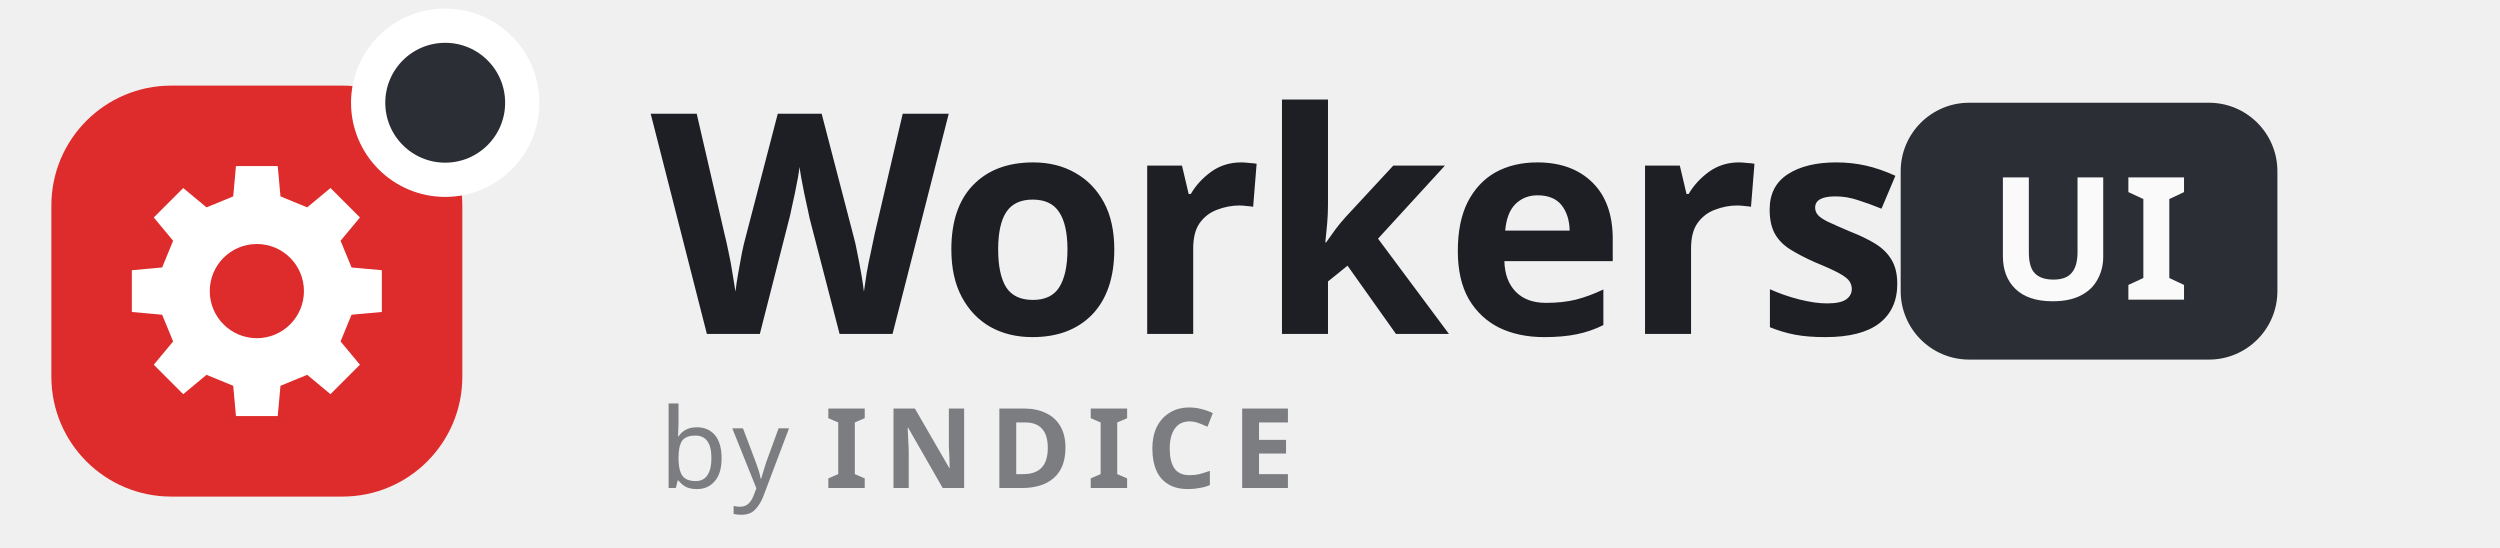
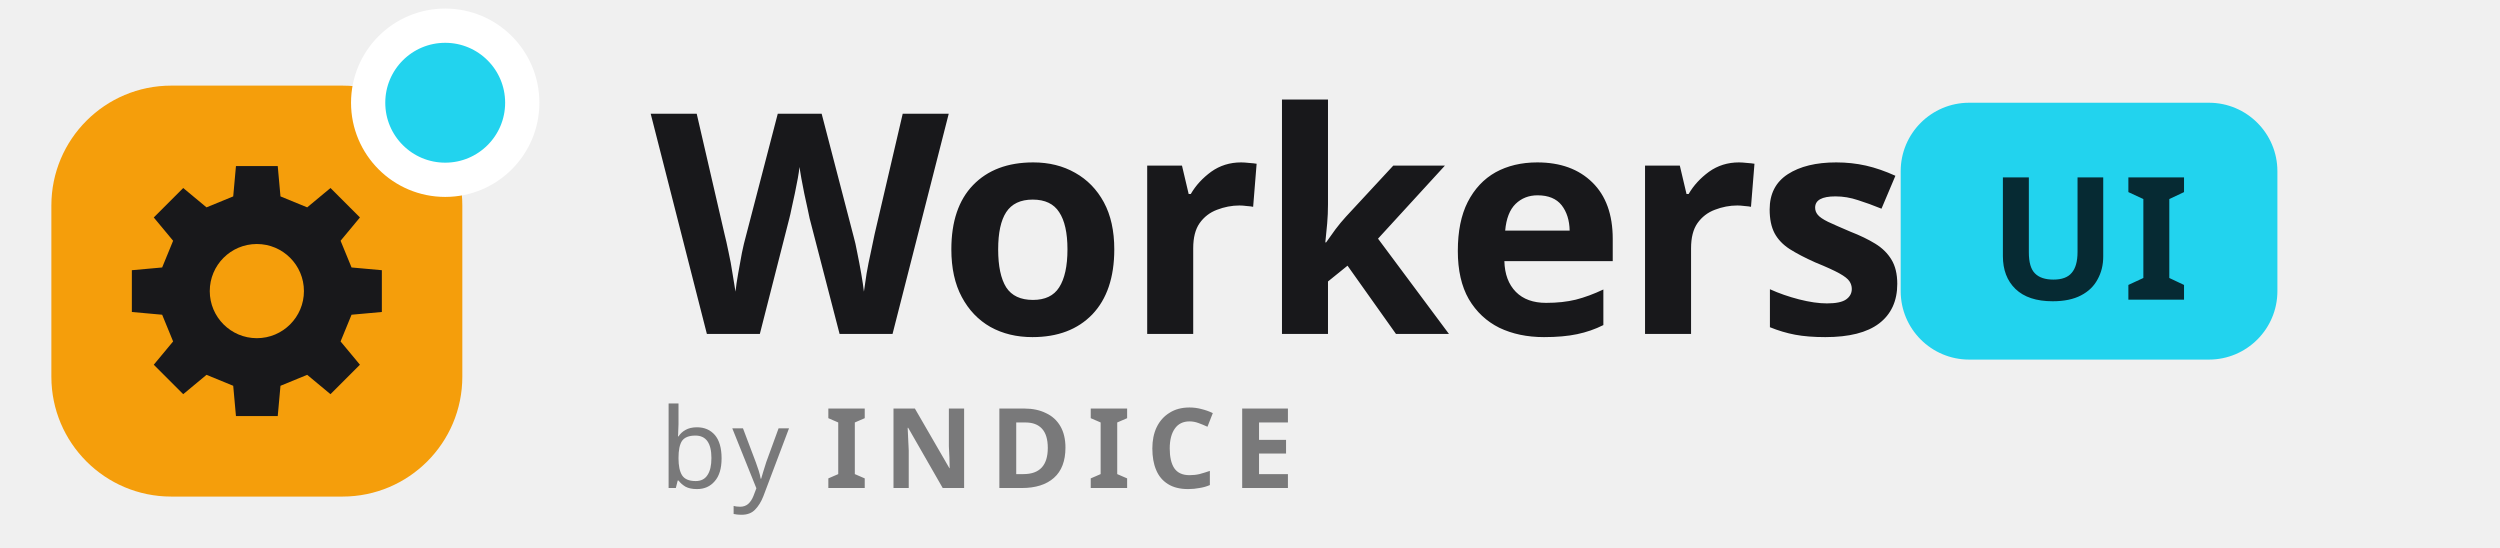
<svg xmlns="http://www.w3.org/2000/svg" viewBox="0 0 146 32">
-   <rect x="3" y="5" width="24" height="24" rx="7" fill="#de2b2b" />
-   <path d="M13.62 11.47 13.78 9.7h2.44l.16 1.77 1.56.64 1.36-1.13 1.72 1.72-1.13 1.36.64 1.56 1.77.16v2.44l-1.77.16-.64 1.56 1.13 1.36-1.72 1.72-1.36-1.13-1.56.64-.16 1.77h-2.44l-.16-1.77-1.56-.64-1.36 1.13-1.72-1.72 1.13-1.36-.64-1.56-1.77-.16v-2.44l1.77-.16.64-1.56-1.13-1.36 1.72-1.72 1.36 1.13ZM15 14.25a2.75 2.75 0 1 0 0 5.5 2.75 2.75 0 1 0 0-5.5Z" fill="#ffffff" fill-rule="evenodd" />
-   <circle cx="26" cy="6" r="4.5" fill="#2b2e34" stroke="#ffffff" stroke-width="2" />
-   <text x="38" y="19.5" font-family="'Hanken Grotesk', 'Segoe UI', sans-serif" font-size="18" font-weight="700" fill="#1d1f25" letter-spacing="-0.3">Workers</text>
-   <rect x="111" y="6" width="22" height="15" rx="4" fill="#2b2e34" />
-   <text x="122" y="17.5" text-anchor="middle" font-family="'Hanken Grotesk', 'Segoe UI', sans-serif" font-size="10" font-weight="700" fill="#fafafa" letter-spacing="0.3">UI</text>
-   <text x="38.5" y="28.5" font-family="'Hanken Grotesk', 'Segoe UI', sans-serif" font-size="6.5" font-weight="500" fill="#1d1f25" fill-opacity="0.55" letter-spacing="0.4">by <tspan font-weight="700" letter-spacing="0.9">INDICE</tspan>
+   <rect x="3" y="5" width="24" height="24" rx="7" fill="#f59e0b" />
+   <path d="M13.62 11.47 13.78 9.7h2.44l.16 1.77 1.56.64 1.36-1.13 1.72 1.72-1.13 1.36.64 1.56 1.77.16v2.44l-1.77.16-.64 1.56 1.13 1.36-1.72 1.72-1.36-1.13-1.56.64-.16 1.77h-2.44l-.16-1.77-1.56-.64-1.36 1.13-1.72-1.72 1.13-1.36-.64-1.56-1.77-.16v-2.44l1.77-.16.64-1.56-1.13-1.36 1.72-1.72 1.36 1.13ZM15 14.25a2.75 2.75 0 1 0 0 5.5 2.75 2.75 0 1 0 0-5.5Z" fill="#18181b" fill-rule="evenodd" />
+   <circle cx="26" cy="6" r="4.5" fill="#22d3ee" stroke="#ffffff" stroke-width="2" />
+   <text x="38" y="19.5" font-family="'Hanken Grotesk', 'Segoe UI', sans-serif" font-size="18" font-weight="700" fill="#18181b" letter-spacing="-0.3">Workers</text>
+   <rect x="111" y="6" width="22" height="15" rx="4" fill="#22d3ee" />
+   <text x="122" y="17.5" text-anchor="middle" font-family="'Hanken Grotesk', 'Segoe UI', sans-serif" font-size="10" font-weight="800" fill="#062a33" letter-spacing="0.3">UI</text>
+   <text x="38.5" y="28.5" font-family="'Hanken Grotesk', 'Segoe UI', sans-serif" font-size="6.5" font-weight="500" fill="#18181b" fill-opacity="0.55" letter-spacing="0.4">by <tspan font-weight="700" letter-spacing="0.9">INDICE</tspan>
  </text>
</svg>
